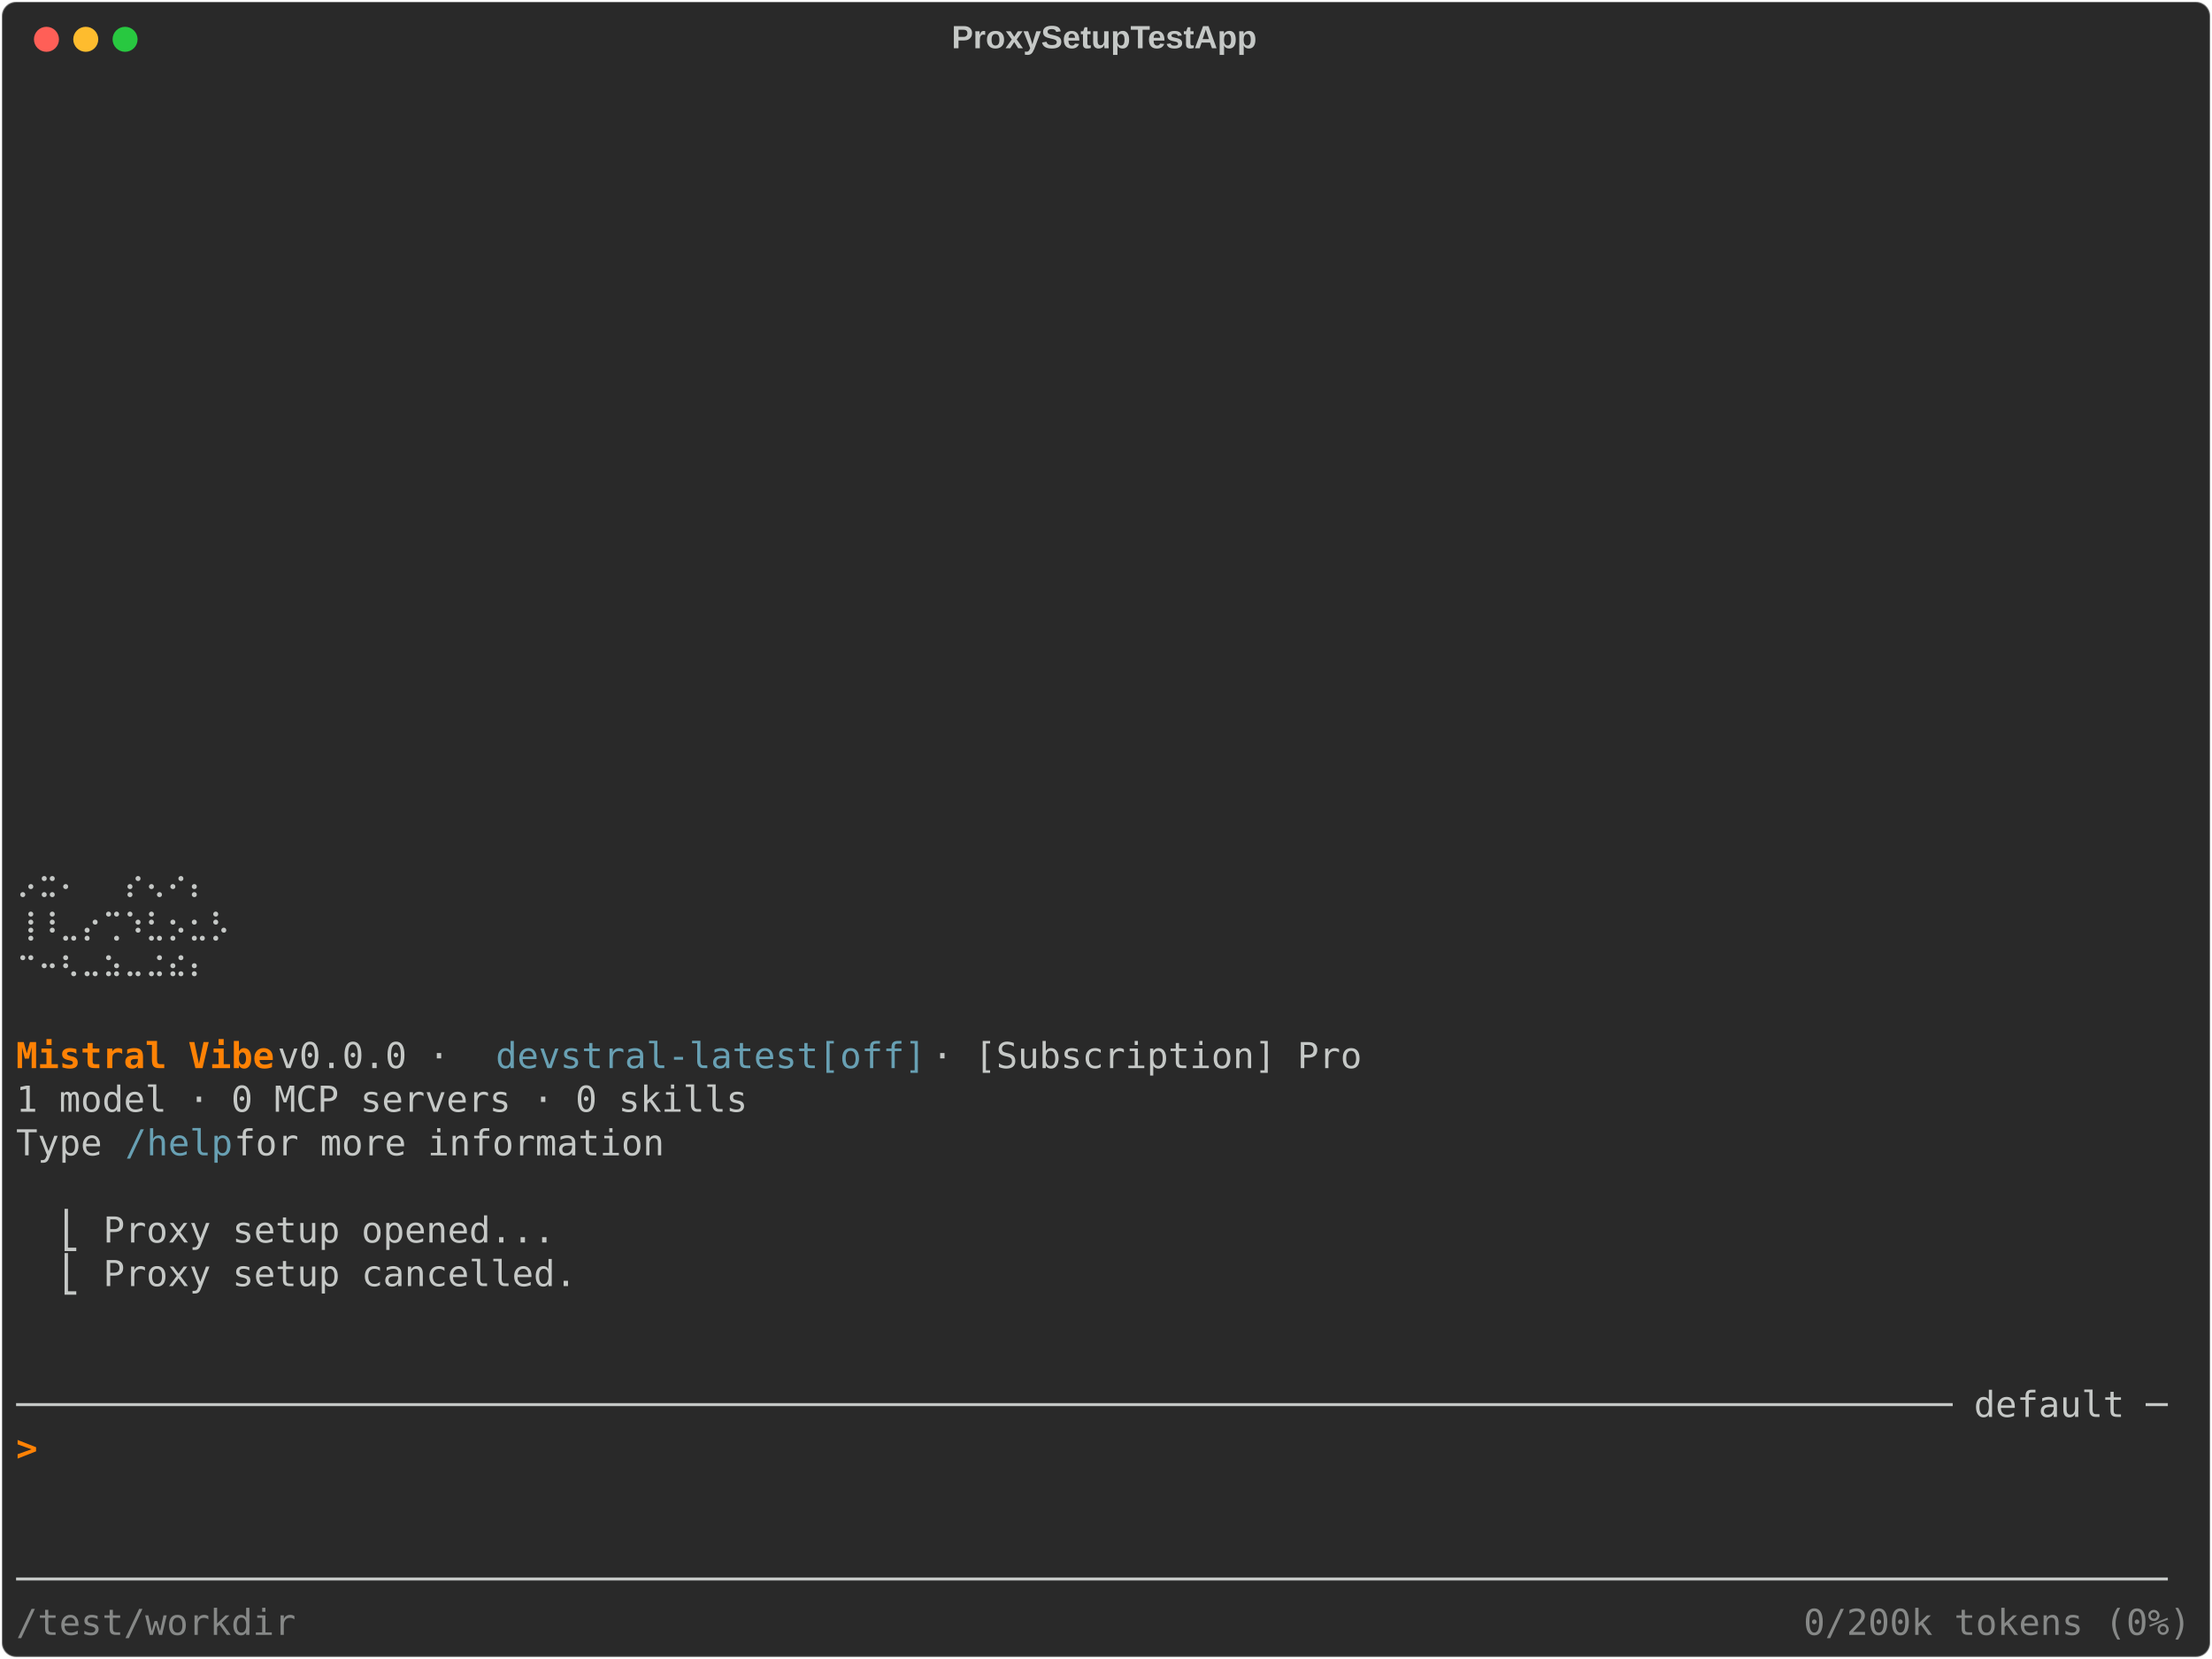
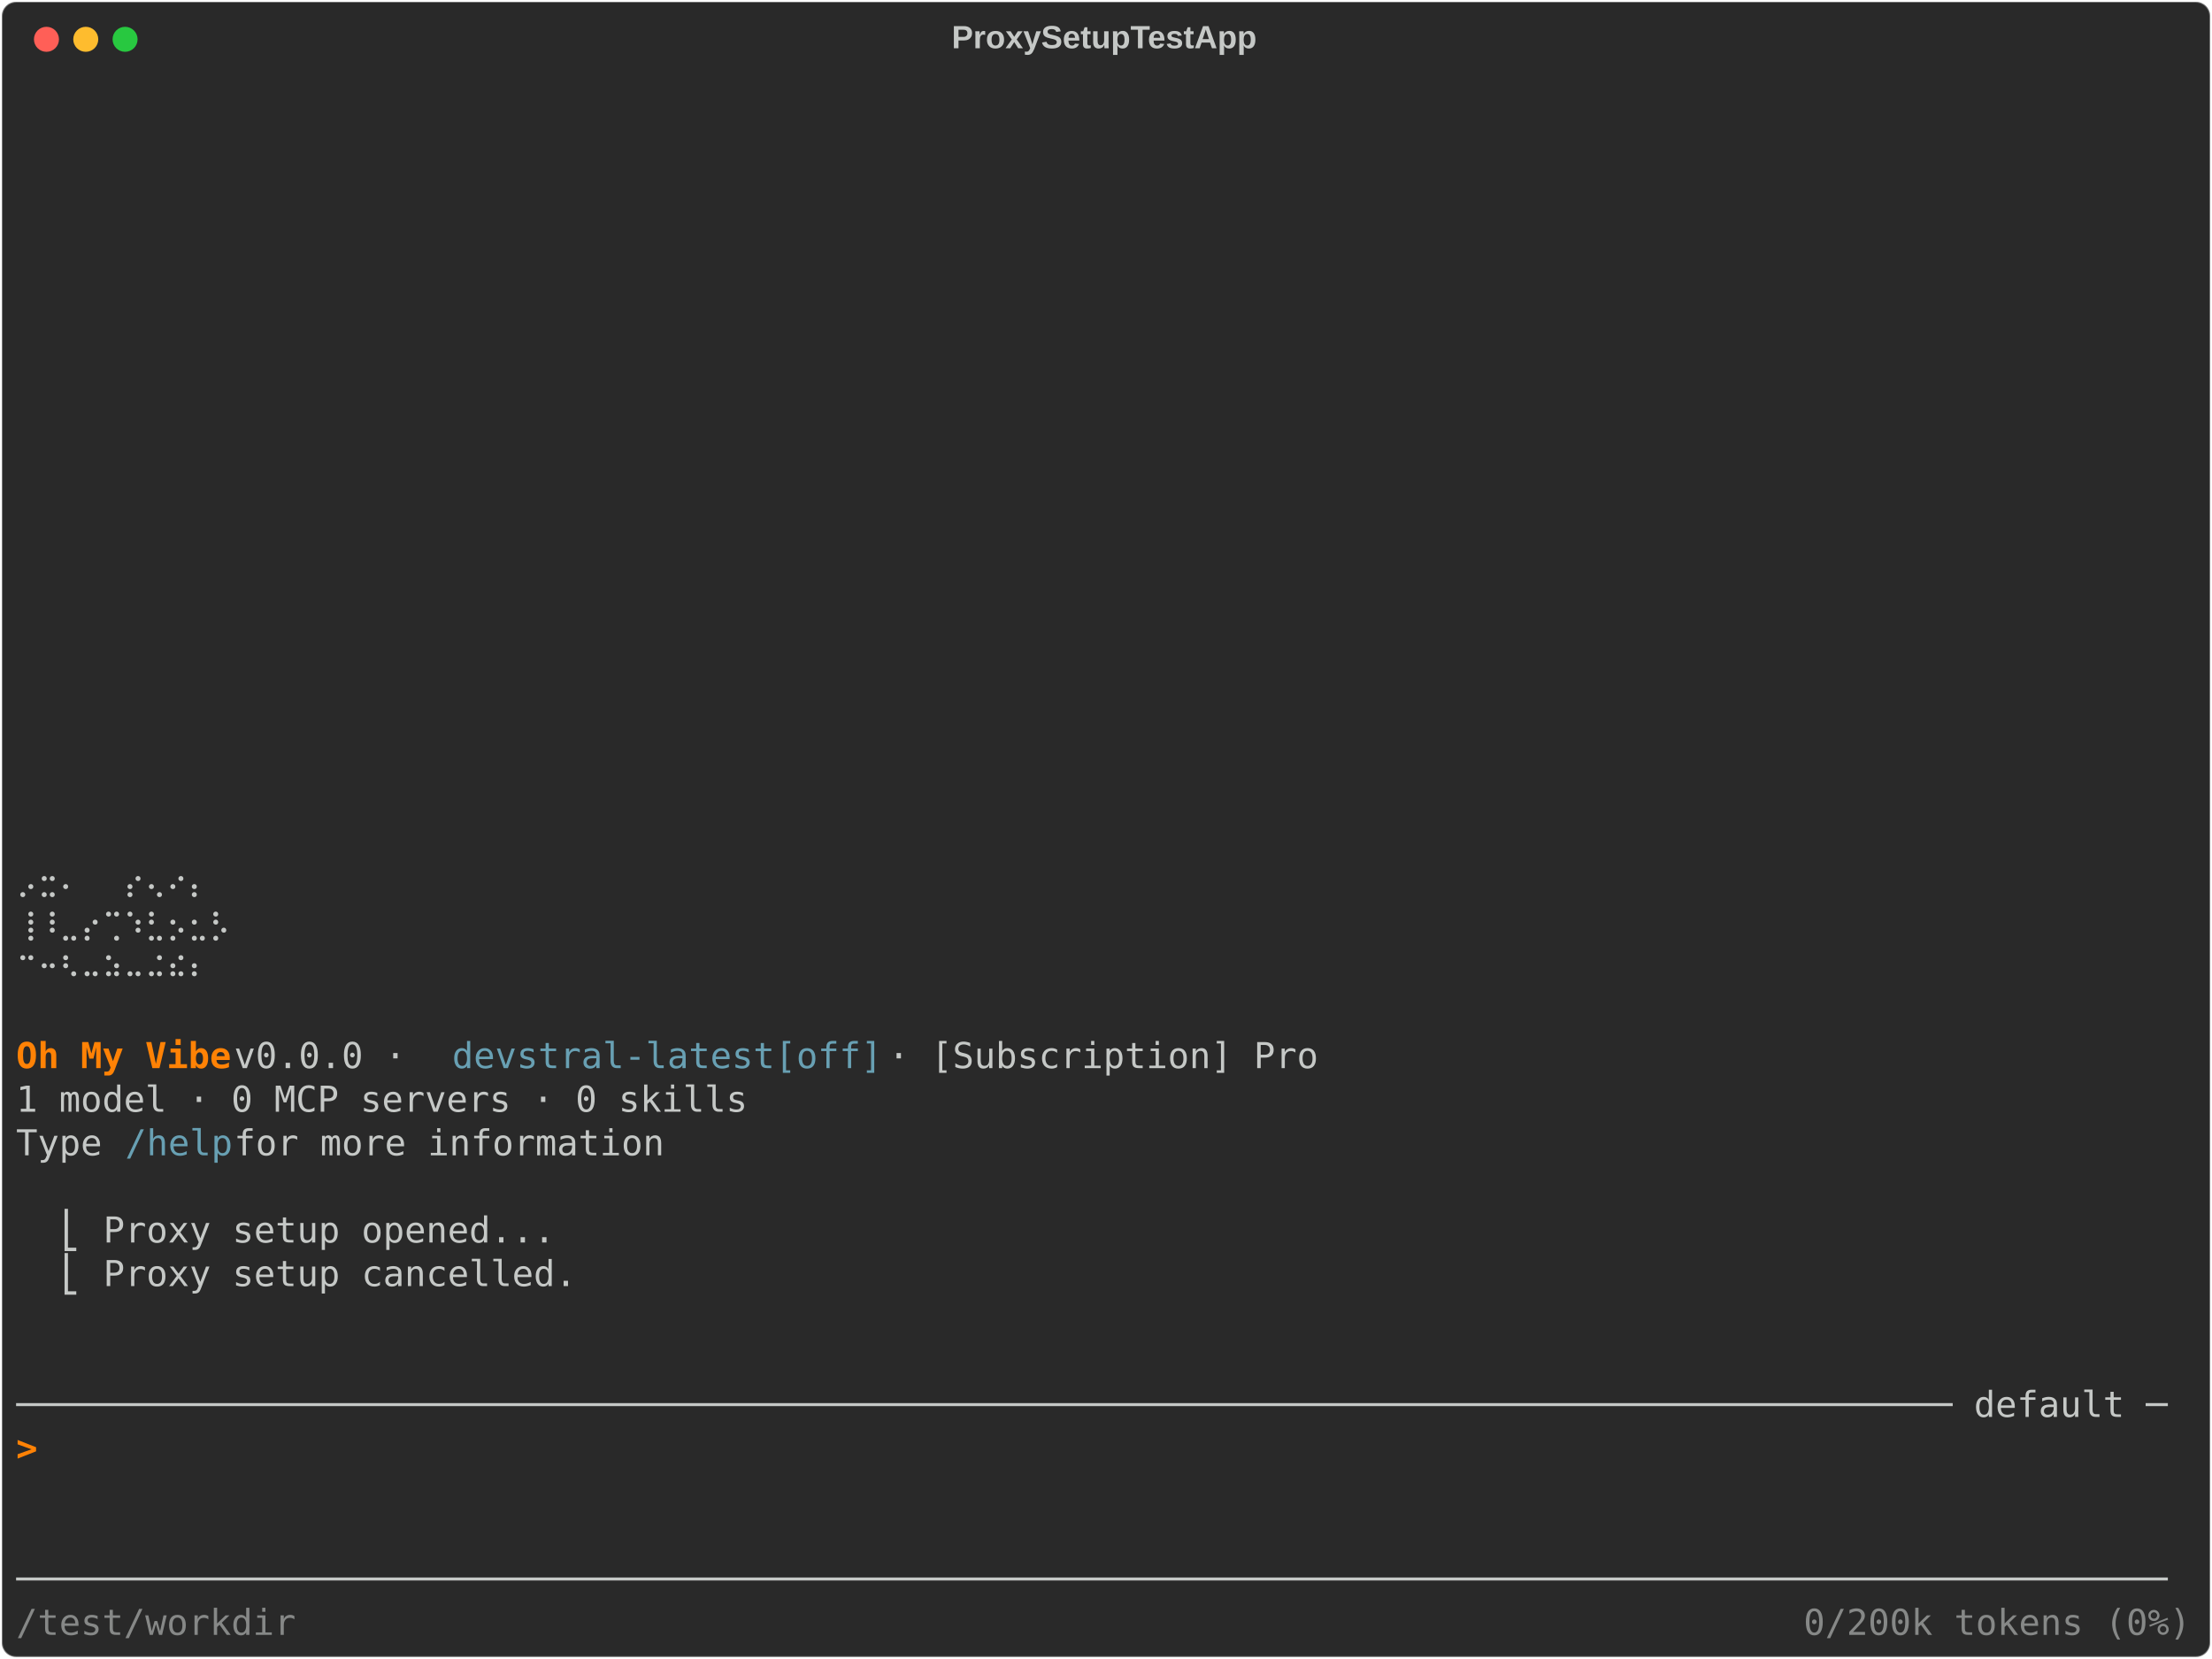
<svg xmlns="http://www.w3.org/2000/svg" class="rich-terminal" viewBox="0 0 1238 928.4">
  <style>

    @font-face {
        font-family: "Fira Code";
        src: local("FiraCode-Regular"),
                url("https://cdnjs.cloudflare.com/ajax/libs/firacode/6.2.0/woff2/FiraCode-Regular.woff2") format("woff2"),
                url("https://cdnjs.cloudflare.com/ajax/libs/firacode/6.2.0/woff/FiraCode-Regular.woff") format("woff");
        font-style: normal;
        font-weight: 400;
    }
    @font-face {
        font-family: "Fira Code";
        src: local("FiraCode-Bold"),
                url("https://cdnjs.cloudflare.com/ajax/libs/firacode/6.2.0/woff2/FiraCode-Bold.woff2") format("woff2"),
                url("https://cdnjs.cloudflare.com/ajax/libs/firacode/6.2.0/woff/FiraCode-Bold.woff") format("woff");
        font-style: bold;
        font-weight: 700;
    }

    .terminal-matrix {
        font-family: Fira Code, monospace;
        font-size: 20px;
        line-height: 24.4px;
        font-variant-east-asian: full-width;
    }

    .terminal-title {
        font-size: 18px;
        font-weight: bold;
        font-family: arial;
    }

    .terminal-r1 { fill: #c5c8c6 }
.terminal-r2 { fill: #ff8205;font-weight: bold }
.terminal-r3 { fill: #68a0b3 }
.terminal-r4 { fill: #868887 }
    </style>
  <defs>
    <clipPath id="terminal-clip-terminal">
      <rect x="0" y="0" width="1219.0" height="877.4" />
    </clipPath>
    <clipPath id="terminal-line-0">
      <rect x="0" y="1.5" width="1220" height="24.65" />
    </clipPath>
    <clipPath id="terminal-line-1">
      <rect x="0" y="25.9" width="1220" height="24.65" />
    </clipPath>
    <clipPath id="terminal-line-2">
      <rect x="0" y="50.3" width="1220" height="24.65" />
    </clipPath>
    <clipPath id="terminal-line-3">
      <rect x="0" y="74.7" width="1220" height="24.65" />
    </clipPath>
    <clipPath id="terminal-line-4">
      <rect x="0" y="99.1" width="1220" height="24.65" />
    </clipPath>
    <clipPath id="terminal-line-5">
      <rect x="0" y="123.5" width="1220" height="24.65" />
    </clipPath>
    <clipPath id="terminal-line-6">
      <rect x="0" y="147.9" width="1220" height="24.65" />
    </clipPath>
    <clipPath id="terminal-line-7">
      <rect x="0" y="172.3" width="1220" height="24.65" />
    </clipPath>
    <clipPath id="terminal-line-8">
      <rect x="0" y="196.7" width="1220" height="24.65" />
    </clipPath>
    <clipPath id="terminal-line-9">
      <rect x="0" y="221.1" width="1220" height="24.65" />
    </clipPath>
    <clipPath id="terminal-line-10">
      <rect x="0" y="245.5" width="1220" height="24.65" />
    </clipPath>
    <clipPath id="terminal-line-11">
      <rect x="0" y="269.9" width="1220" height="24.65" />
    </clipPath>
    <clipPath id="terminal-line-12">
      <rect x="0" y="294.3" width="1220" height="24.65" />
    </clipPath>
    <clipPath id="terminal-line-13">
      <rect x="0" y="318.7" width="1220" height="24.65" />
    </clipPath>
    <clipPath id="terminal-line-14">
      <rect x="0" y="343.1" width="1220" height="24.65" />
    </clipPath>
    <clipPath id="terminal-line-15">
      <rect x="0" y="367.5" width="1220" height="24.65" />
    </clipPath>
    <clipPath id="terminal-line-16">
      <rect x="0" y="391.9" width="1220" height="24.65" />
    </clipPath>
    <clipPath id="terminal-line-17">
      <rect x="0" y="416.3" width="1220" height="24.65" />
    </clipPath>
    <clipPath id="terminal-line-18">
      <rect x="0" y="440.7" width="1220" height="24.65" />
    </clipPath>
    <clipPath id="terminal-line-19">
      <rect x="0" y="465.1" width="1220" height="24.65" />
    </clipPath>
    <clipPath id="terminal-line-20">
      <rect x="0" y="489.5" width="1220" height="24.65" />
    </clipPath>
    <clipPath id="terminal-line-21">
      <rect x="0" y="513.9" width="1220" height="24.65" />
    </clipPath>
    <clipPath id="terminal-line-22">
      <rect x="0" y="538.3" width="1220" height="24.65" />
    </clipPath>
    <clipPath id="terminal-line-23">
      <rect x="0" y="562.7" width="1220" height="24.65" />
    </clipPath>
    <clipPath id="terminal-line-24">
      <rect x="0" y="587.1" width="1220" height="24.65" />
    </clipPath>
    <clipPath id="terminal-line-25">
      <rect x="0" y="611.5" width="1220" height="24.65" />
    </clipPath>
    <clipPath id="terminal-line-26">
      <rect x="0" y="635.9" width="1220" height="24.65" />
    </clipPath>
    <clipPath id="terminal-line-27">
      <rect x="0" y="660.3" width="1220" height="24.65" />
    </clipPath>
    <clipPath id="terminal-line-28">
      <rect x="0" y="684.7" width="1220" height="24.65" />
    </clipPath>
    <clipPath id="terminal-line-29">
      <rect x="0" y="709.1" width="1220" height="24.65" />
    </clipPath>
    <clipPath id="terminal-line-30">
      <rect x="0" y="733.5" width="1220" height="24.65" />
    </clipPath>
    <clipPath id="terminal-line-31">
      <rect x="0" y="757.9" width="1220" height="24.65" />
    </clipPath>
    <clipPath id="terminal-line-32">
      <rect x="0" y="782.3" width="1220" height="24.65" />
    </clipPath>
    <clipPath id="terminal-line-33">
      <rect x="0" y="806.7" width="1220" height="24.65" />
    </clipPath>
    <clipPath id="terminal-line-34">
      <rect x="0" y="831.1" width="1220" height="24.65" />
    </clipPath>
  </defs>
  <rect fill="#292929" stroke="rgba(255,255,255,0.35)" stroke-width="1" x="1" y="1" width="1236" height="926.4" rx="8" />
  <text class="terminal-title" fill="#c5c8c6" text-anchor="middle" x="618" y="27">ProxySetupTestApp</text>
  <g transform="translate(26,22)">
    <circle cx="0" cy="0" r="7" fill="#ff5f57" />
    <circle cx="22" cy="0" r="7" fill="#febc2e" />
    <circle cx="44" cy="0" r="7" fill="#28c840" />
  </g>
  <g transform="translate(9, 41)" clip-path="url(#terminal-clip-terminal)">
    <g class="terminal-matrix">
      <text class="terminal-r1" x="1220" y="20" textLength="12.2" clip-path="url(#terminal-line-0)">
</text>
      <text class="terminal-r1" x="1220" y="44.4" textLength="12.2" clip-path="url(#terminal-line-1)">
</text>
      <text class="terminal-r1" x="1220" y="68.8" textLength="12.2" clip-path="url(#terminal-line-2)">
</text>
      <text class="terminal-r1" x="1220" y="93.2" textLength="12.2" clip-path="url(#terminal-line-3)">
</text>
      <text class="terminal-r1" x="1220" y="117.6" textLength="12.2" clip-path="url(#terminal-line-4)">
</text>
      <text class="terminal-r1" x="1220" y="142" textLength="12.2" clip-path="url(#terminal-line-5)">
</text>
      <text class="terminal-r1" x="1220" y="166.4" textLength="12.2" clip-path="url(#terminal-line-6)">
</text>
      <text class="terminal-r1" x="1220" y="190.8" textLength="12.2" clip-path="url(#terminal-line-7)">
</text>
      <text class="terminal-r1" x="1220" y="215.2" textLength="12.2" clip-path="url(#terminal-line-8)">
</text>
      <text class="terminal-r1" x="1220" y="239.6" textLength="12.2" clip-path="url(#terminal-line-9)">
</text>
      <text class="terminal-r1" x="1220" y="264" textLength="12.2" clip-path="url(#terminal-line-10)">
</text>
      <text class="terminal-r1" x="1220" y="288.4" textLength="12.2" clip-path="url(#terminal-line-11)">
</text>
      <text class="terminal-r1" x="1220" y="312.8" textLength="12.2" clip-path="url(#terminal-line-12)">
</text>
      <text class="terminal-r1" x="1220" y="337.2" textLength="12.2" clip-path="url(#terminal-line-13)">
</text>
      <text class="terminal-r1" x="1220" y="361.6" textLength="12.2" clip-path="url(#terminal-line-14)">
</text>
      <text class="terminal-r1" x="1220" y="386" textLength="12.2" clip-path="url(#terminal-line-15)">
</text>
      <text class="terminal-r1" x="1220" y="410.4" textLength="12.2" clip-path="url(#terminal-line-16)">
</text>
      <text class="terminal-r1" x="1220" y="434.8" textLength="12.2" clip-path="url(#terminal-line-17)">
</text>
      <text class="terminal-r1" x="0" y="459.2" textLength="134.2" clip-path="url(#terminal-line-18)">  ⡠⣒⠄  ⡔⢄⠔⡄</text>
      <text class="terminal-r1" x="1220" y="459.2" textLength="12.2" clip-path="url(#terminal-line-18)">
</text>
      <text class="terminal-r1" x="0" y="483.6" textLength="134.2" clip-path="url(#terminal-line-19)"> ⢸⠸⣀⡔⢉⠱⣃⡢⣂⡣</text>
      <text class="terminal-r1" x="1220" y="483.6" textLength="12.2" clip-path="url(#terminal-line-19)">
</text>
      <text class="terminal-r1" x="0" y="508" textLength="134.2" clip-path="url(#terminal-line-20)">  ⠉⠒⠣⠤⠵⠤⠬⠮⠆</text>
      <text class="terminal-r1" x="1220" y="508" textLength="12.2" clip-path="url(#terminal-line-20)">
</text>
      <text class="terminal-r1" x="1220" y="532.4" textLength="12.2" clip-path="url(#terminal-line-21)">
</text>
-       <text class="terminal-r2" x="0" y="556.8" textLength="146.4" clip-path="url(#terminal-line-22)">Mistral Vibe</text>
-       <text class="terminal-r1" x="146.4" y="556.8" textLength="122" clip-path="url(#terminal-line-22)"> v0.0.0 · </text>
-       <text class="terminal-r3" x="268.4" y="556.8" textLength="244" clip-path="url(#terminal-line-22)">devstral-latest[off]</text>
-       <text class="terminal-r1" x="512.4" y="556.8" textLength="256.2" clip-path="url(#terminal-line-22)"> · [Subscription] Pro</text>
+       <text class="terminal-r2" x="0" y="556.8" textLength="122" clip-path="url(#terminal-line-22)">Oh My Vibe</text>
+       <text class="terminal-r1" x="122" y="556.8" textLength="122" clip-path="url(#terminal-line-22)"> v0.0.0 · </text>
+       <text class="terminal-r3" x="244" y="556.8" textLength="244" clip-path="url(#terminal-line-22)">devstral-latest[off]</text>
+       <text class="terminal-r1" x="488" y="556.8" textLength="256.2" clip-path="url(#terminal-line-22)"> · [Subscription] Pro</text>
      <text class="terminal-r1" x="1220" y="556.8" textLength="12.2" clip-path="url(#terminal-line-22)">
</text>
      <text class="terminal-r1" x="0" y="581.2" textLength="414.8" clip-path="url(#terminal-line-23)">1 model · 0 MCP servers · 0 skills</text>
      <text class="terminal-r1" x="1220" y="581.2" textLength="12.2" clip-path="url(#terminal-line-23)">
</text>
      <text class="terminal-r1" x="0" y="605.6" textLength="61" clip-path="url(#terminal-line-24)">Type </text>
      <text class="terminal-r3" x="61" y="605.6" textLength="61" clip-path="url(#terminal-line-24)">/help</text>
      <text class="terminal-r1" x="122" y="605.6" textLength="256.2" clip-path="url(#terminal-line-24)"> for more information</text>
      <text class="terminal-r1" x="1220" y="605.6" textLength="12.2" clip-path="url(#terminal-line-24)">
</text>
      <text class="terminal-r1" x="1220" y="630" textLength="12.2" clip-path="url(#terminal-line-25)">
</text>
      <text class="terminal-r1" x="24.4" y="654.4" textLength="12.2" clip-path="url(#terminal-line-26)">⎣</text>
      <text class="terminal-r1" x="48.8" y="654.4" textLength="256.2" clip-path="url(#terminal-line-26)">Proxy setup opened...</text>
      <text class="terminal-r1" x="1220" y="654.4" textLength="12.2" clip-path="url(#terminal-line-26)">
</text>
      <text class="terminal-r1" x="24.4" y="678.8" textLength="12.2" clip-path="url(#terminal-line-27)">⎣</text>
      <text class="terminal-r1" x="48.8" y="678.8" textLength="268.4" clip-path="url(#terminal-line-27)">Proxy setup cancelled.</text>
      <text class="terminal-r1" x="1220" y="678.8" textLength="12.2" clip-path="url(#terminal-line-27)">
</text>
      <text class="terminal-r1" x="1220" y="703.2" textLength="12.2" clip-path="url(#terminal-line-28)">
</text>
      <text class="terminal-r1" x="1220" y="727.6" textLength="12.2" clip-path="url(#terminal-line-29)">
</text>
      <text class="terminal-r1" x="0" y="752" textLength="1220" clip-path="url(#terminal-line-30)">────────────────────────────────────────────────────────────────────────────────────────── default ─</text>
      <text class="terminal-r1" x="1220" y="752" textLength="12.2" clip-path="url(#terminal-line-30)">
</text>
      <text class="terminal-r2" x="0" y="776.4" textLength="12.2" clip-path="url(#terminal-line-31)">&gt;</text>
      <text class="terminal-r1" x="1220" y="776.4" textLength="12.2" clip-path="url(#terminal-line-31)">
</text>
      <text class="terminal-r1" x="1220" y="800.8" textLength="12.2" clip-path="url(#terminal-line-32)">
</text>
      <text class="terminal-r1" x="1220" y="825.2" textLength="12.2" clip-path="url(#terminal-line-33)">
</text>
      <text class="terminal-r1" x="0" y="849.6" textLength="1220" clip-path="url(#terminal-line-34)">────────────────────────────────────────────────────────────────────────────────────────────────────</text>
      <text class="terminal-r1" x="1220" y="849.6" textLength="12.2" clip-path="url(#terminal-line-34)">
</text>
      <text class="terminal-r4" x="0" y="874" textLength="158.6" clip-path="url(#terminal-line-35)">/test/workdir</text>
      <text class="terminal-r4" x="1000.4" y="874" textLength="219.6" clip-path="url(#terminal-line-35)">0/200k tokens (0%)</text>
    </g>
  </g>
</svg>
